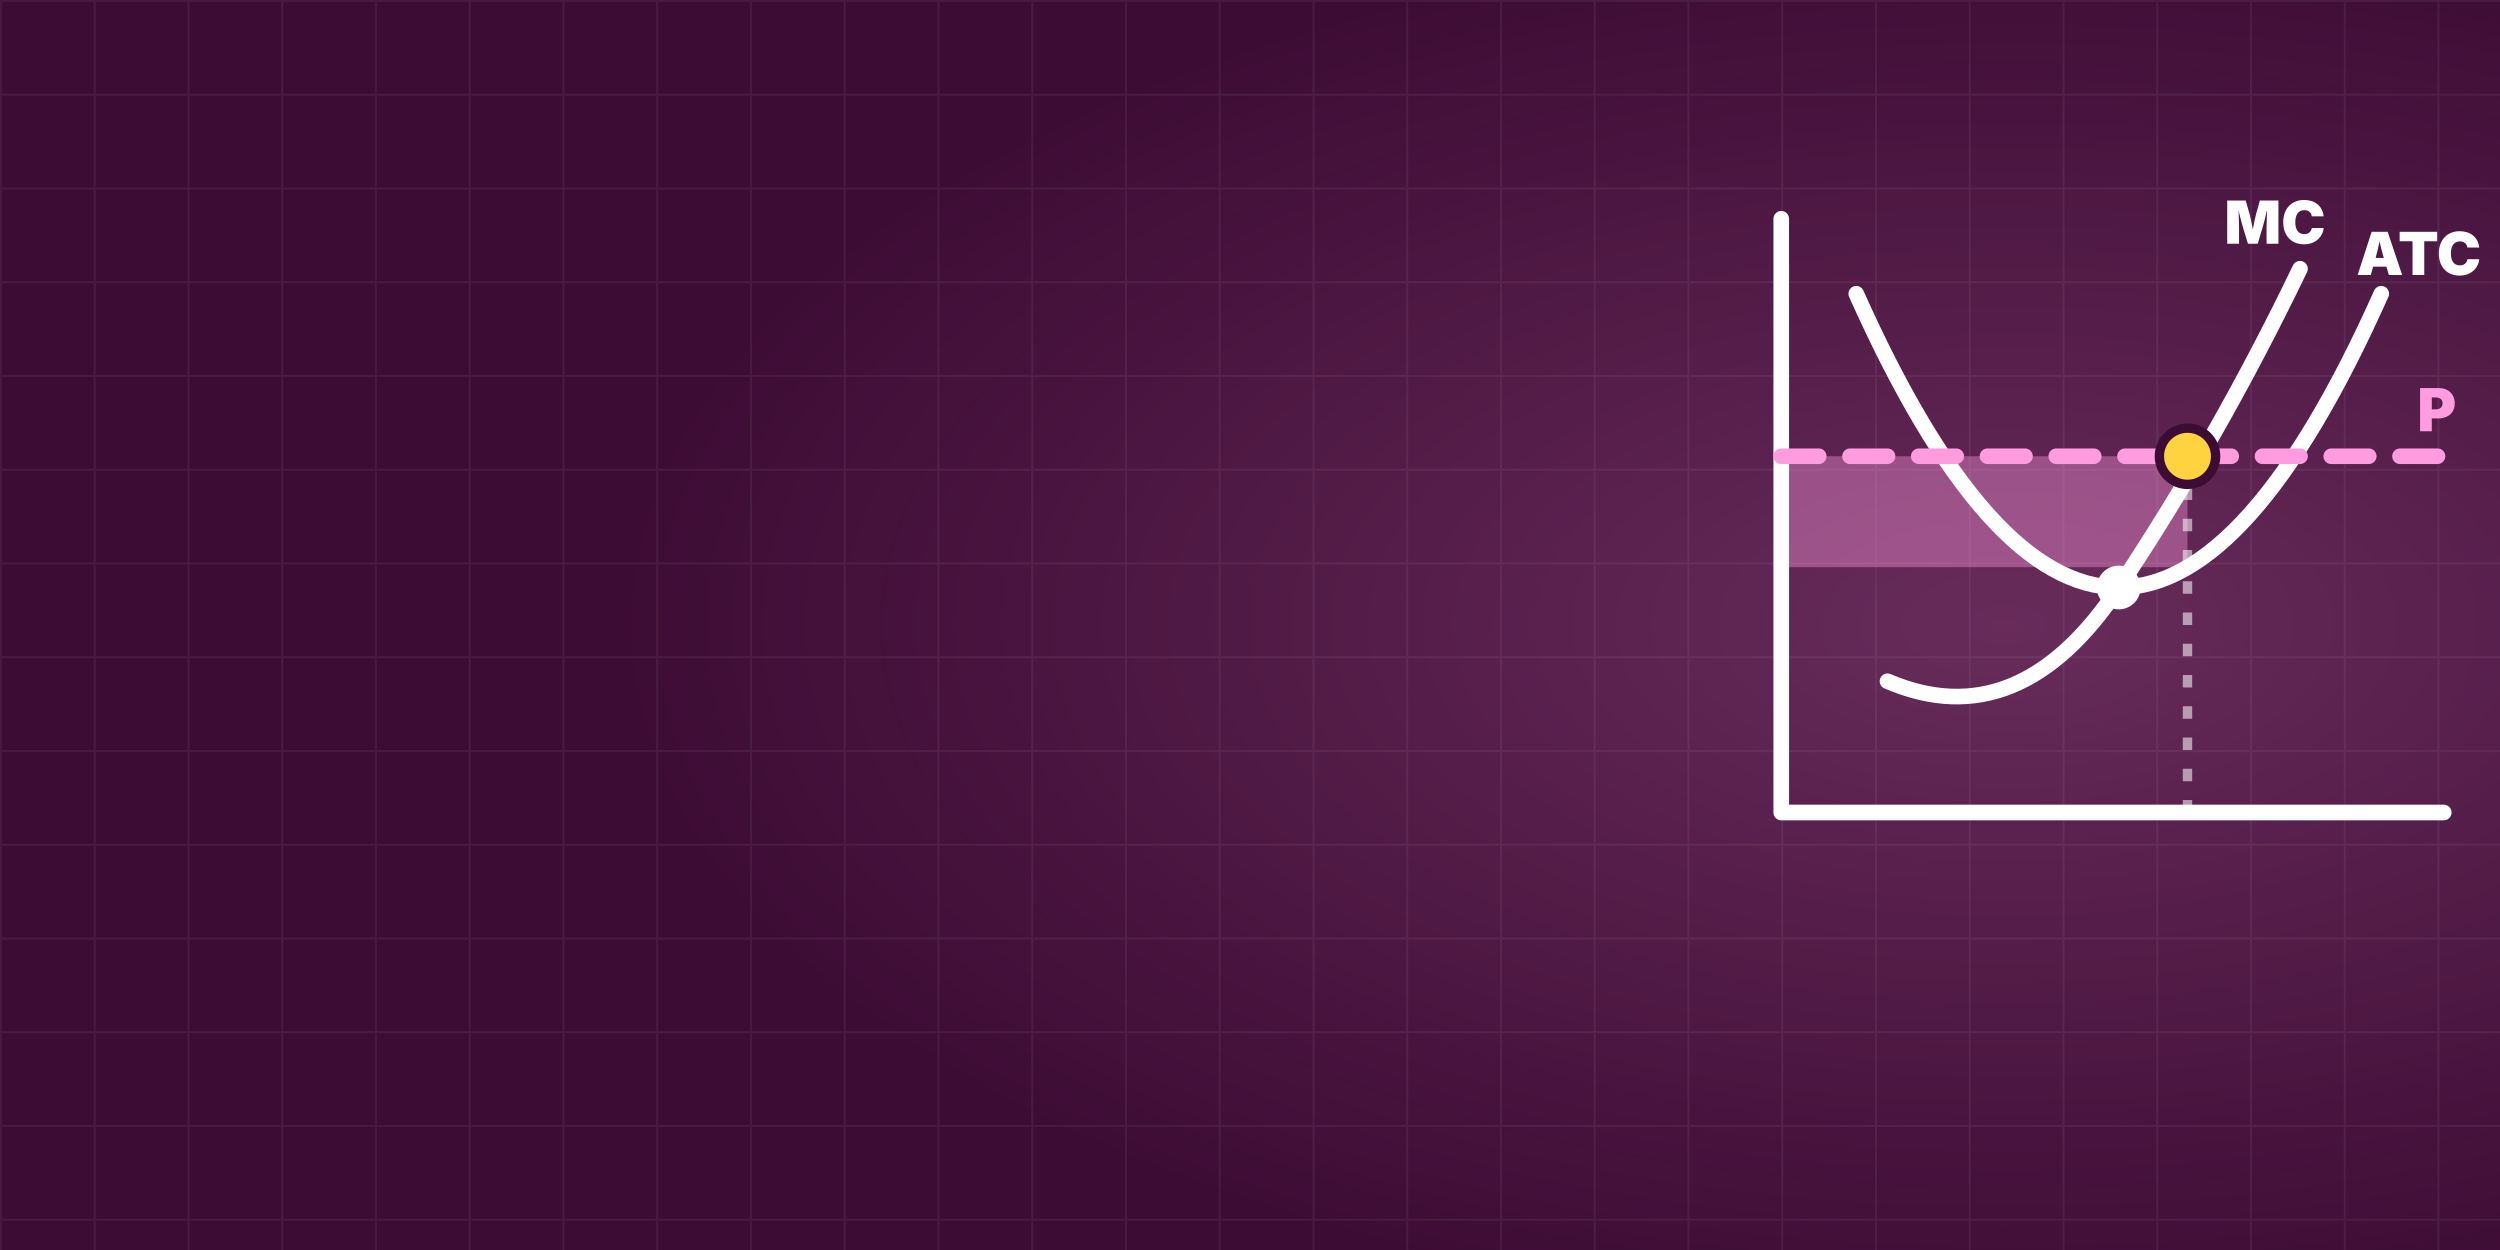
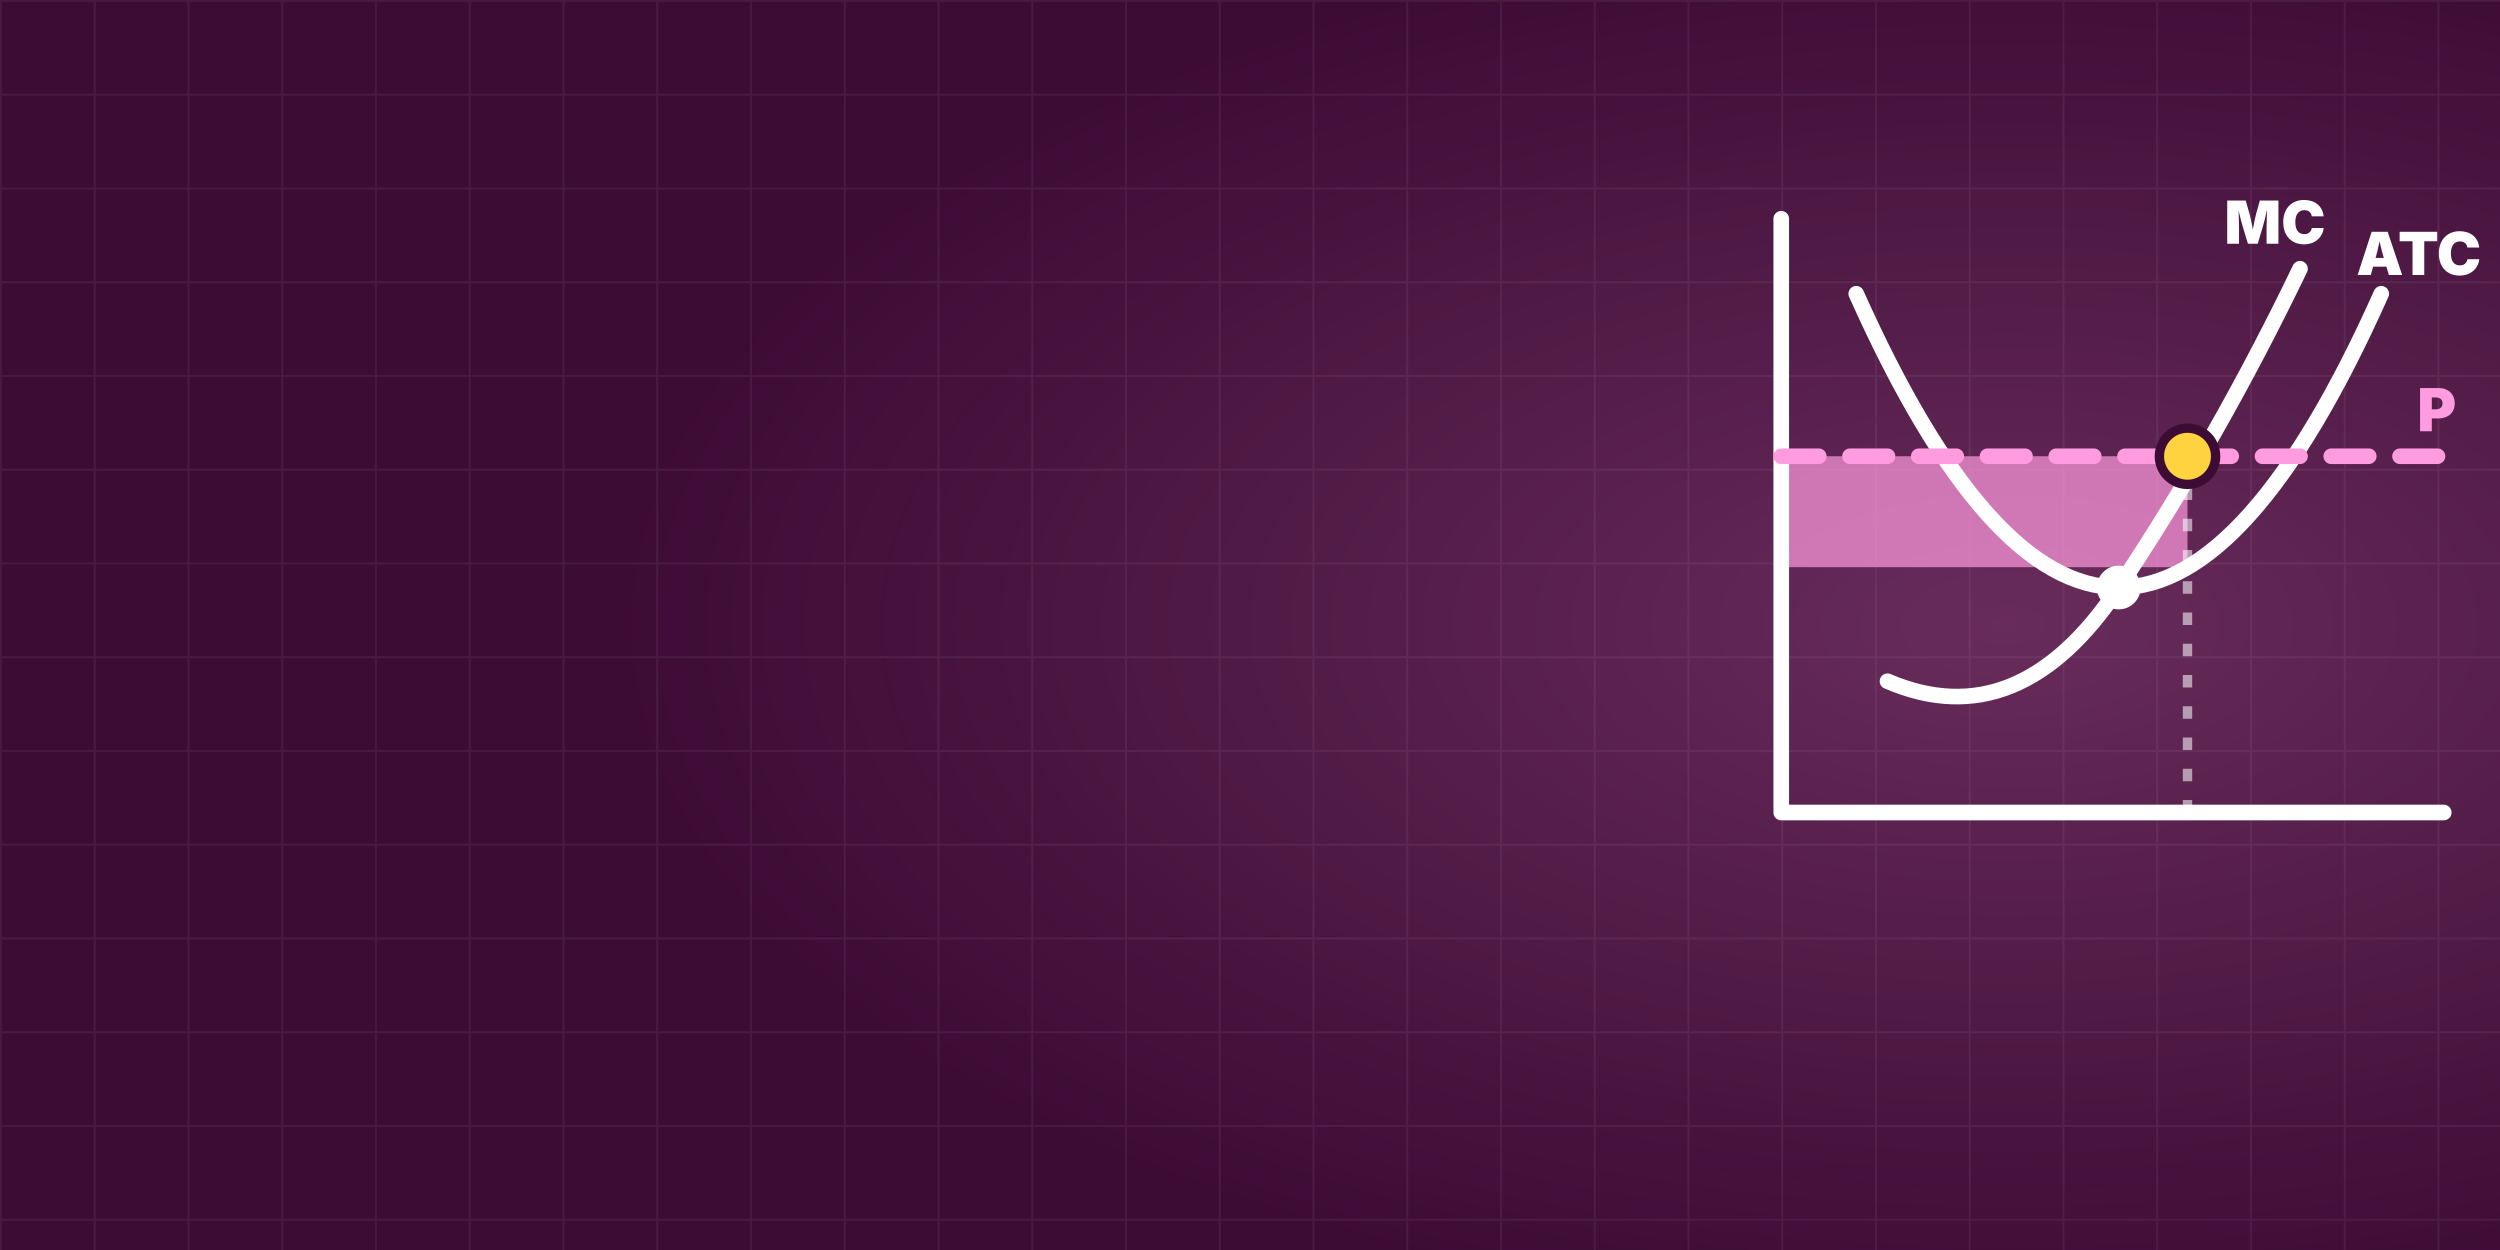
<svg xmlns="http://www.w3.org/2000/svg" viewBox="0 0 640 320">
  <defs>
    <pattern id="g" width="24" height="24" patternUnits="userSpaceOnUse">
      <path d="M24 0H0V24" fill="none" stroke="#fff" stroke-opacity=".06" />
    </pattern>
    <radialGradient id="r" cx=".8" cy=".5" r=".55">
      <stop offset="0" stop-color="#FF9BDF" stop-opacity=".22" />
      <stop offset="1" stop-color="#FF9BDF" stop-opacity="0" />
    </radialGradient>
  </defs>
  <rect width="640" height="320" fill="#3D0C35" />
  <rect width="640" height="320" fill="url(#g)" />
  <rect width="640" height="320" fill="url(#r)" />
  <g transform="translate(448 40) scale(0.8)">
-     <rect x="10" y="96" width="130" height="35.5" fill="#FF9BDF" fill-opacity=".38" />
+     <rect x="10" y="96" width="130" height="35.5" fill="#FF9BDF" fill-opacity=".7" />
    <g stroke="#fff" stroke-width="5" stroke-linecap="round" stroke-linejoin="round" fill="none">
      <path d="M10 20 V210 H222" />
      <path d="M34 44 Q118 232 202 44" />
-       <path d="M44 168 Q86 186 118 138 T 176 36" />
    </g>
+     <path d="M44 168 Q86 186 118 138 T 176 36" fill="none" stroke="#fff" stroke-width="5" stroke-linecap="round" />
    <path d="M10 96 H222" fill="none" stroke="#FF9BDF" stroke-width="5" stroke-linecap="round" stroke-dasharray="12 10" />
    <path d="M140 96 V210" fill="none" stroke="#fff" stroke-opacity=".55" stroke-width="3" stroke-dasharray="4 6" />
    <text x="168" y="28" text-anchor="middle" font-family="Inter,Arial" font-weight="900" font-size="19" fill="#fff">MC</text>
    <text x="214" y="38" text-anchor="middle" font-family="Inter,Arial" font-weight="900" font-size="19" fill="#fff">ATC</text>
    <text x="226" y="88" text-anchor="end" font-family="Inter,Arial" font-weight="900" font-size="19" fill="#FF9BDF">P</text>
    <circle cx="118" cy="138" r="7" fill="#fff" />
    <circle cx="140" cy="96" r="9" fill="#FFD23F" stroke="#3D0C35" stroke-width="3" />
  </g>
</svg>
